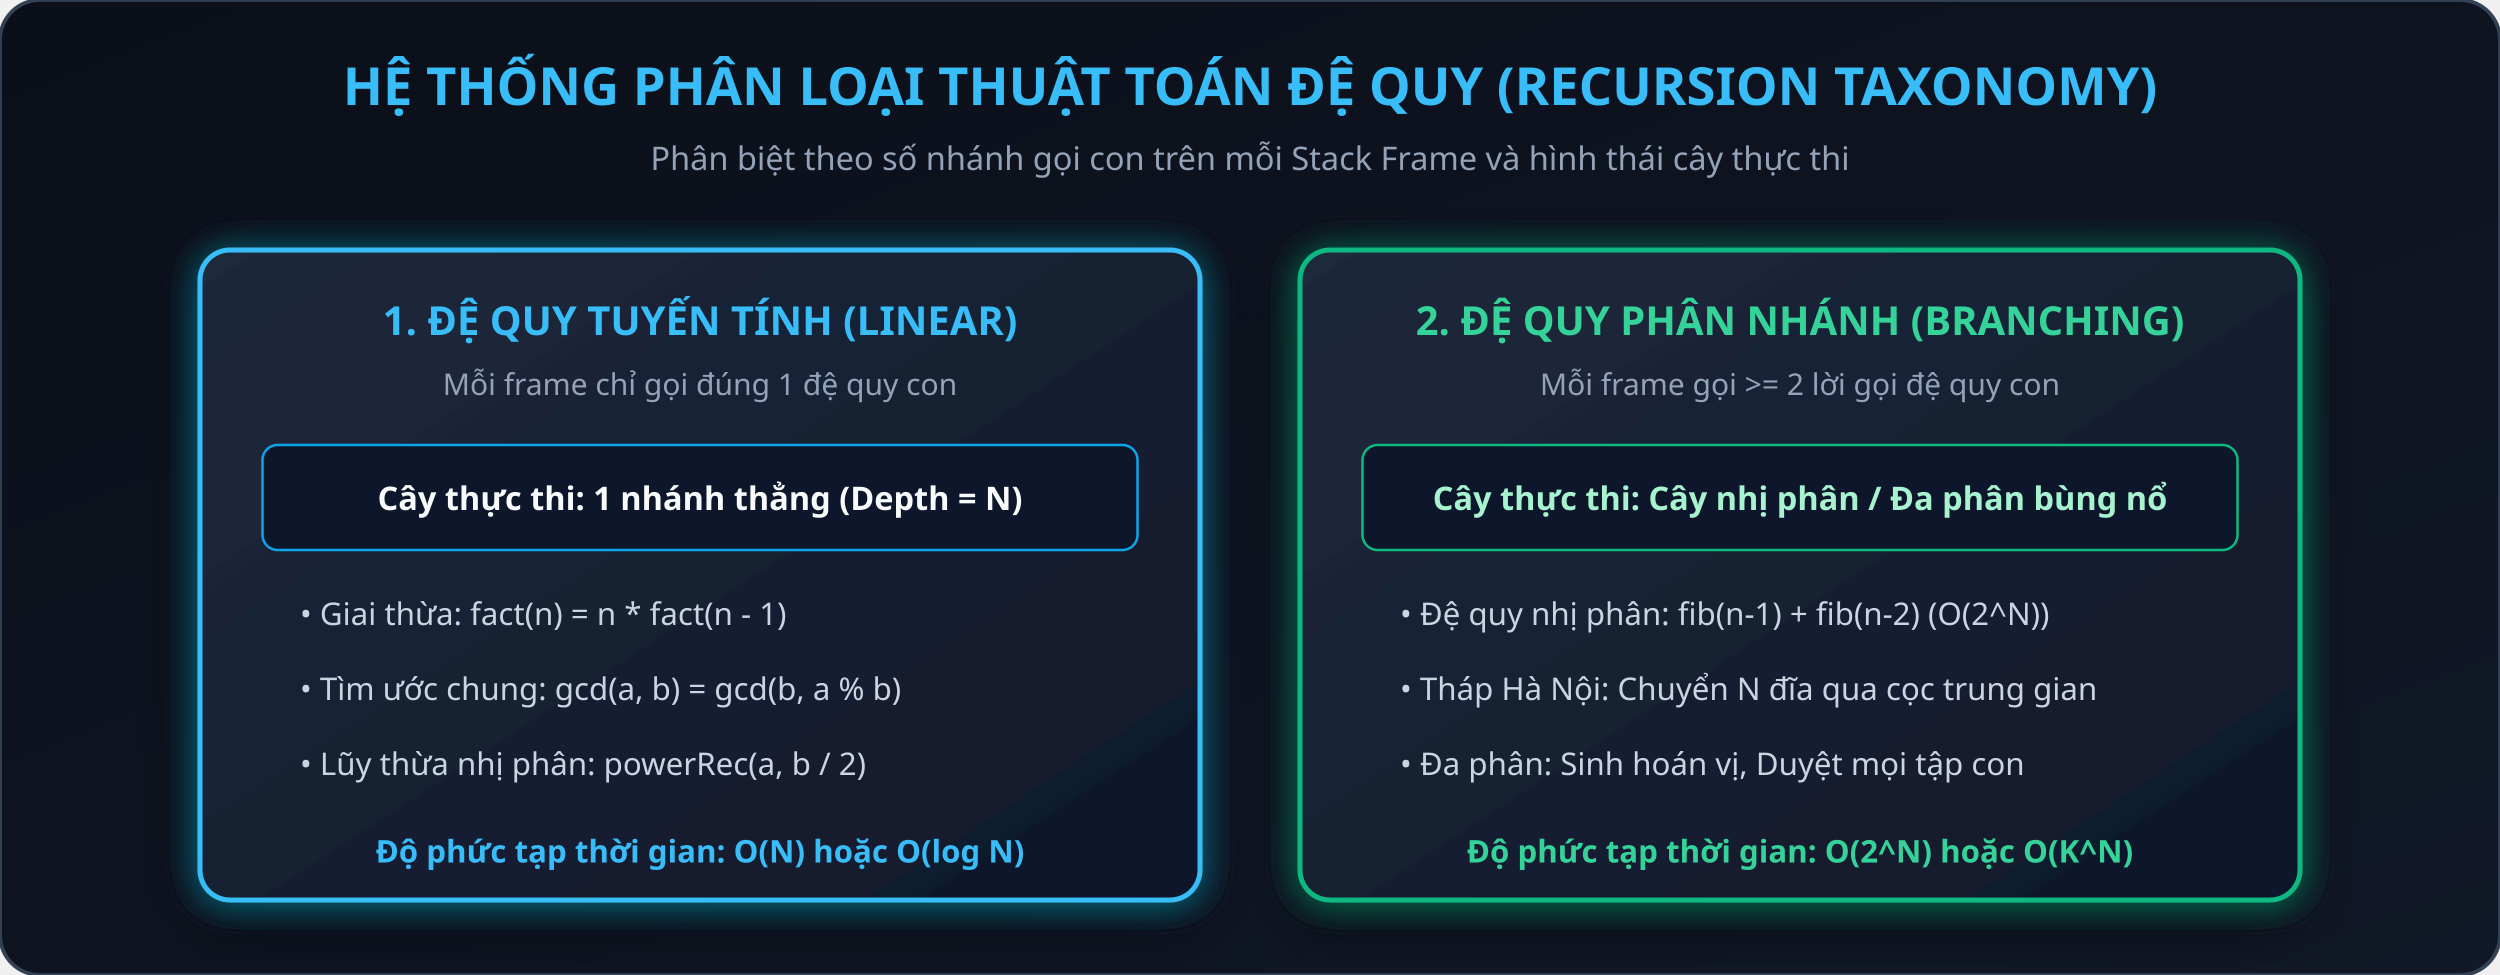
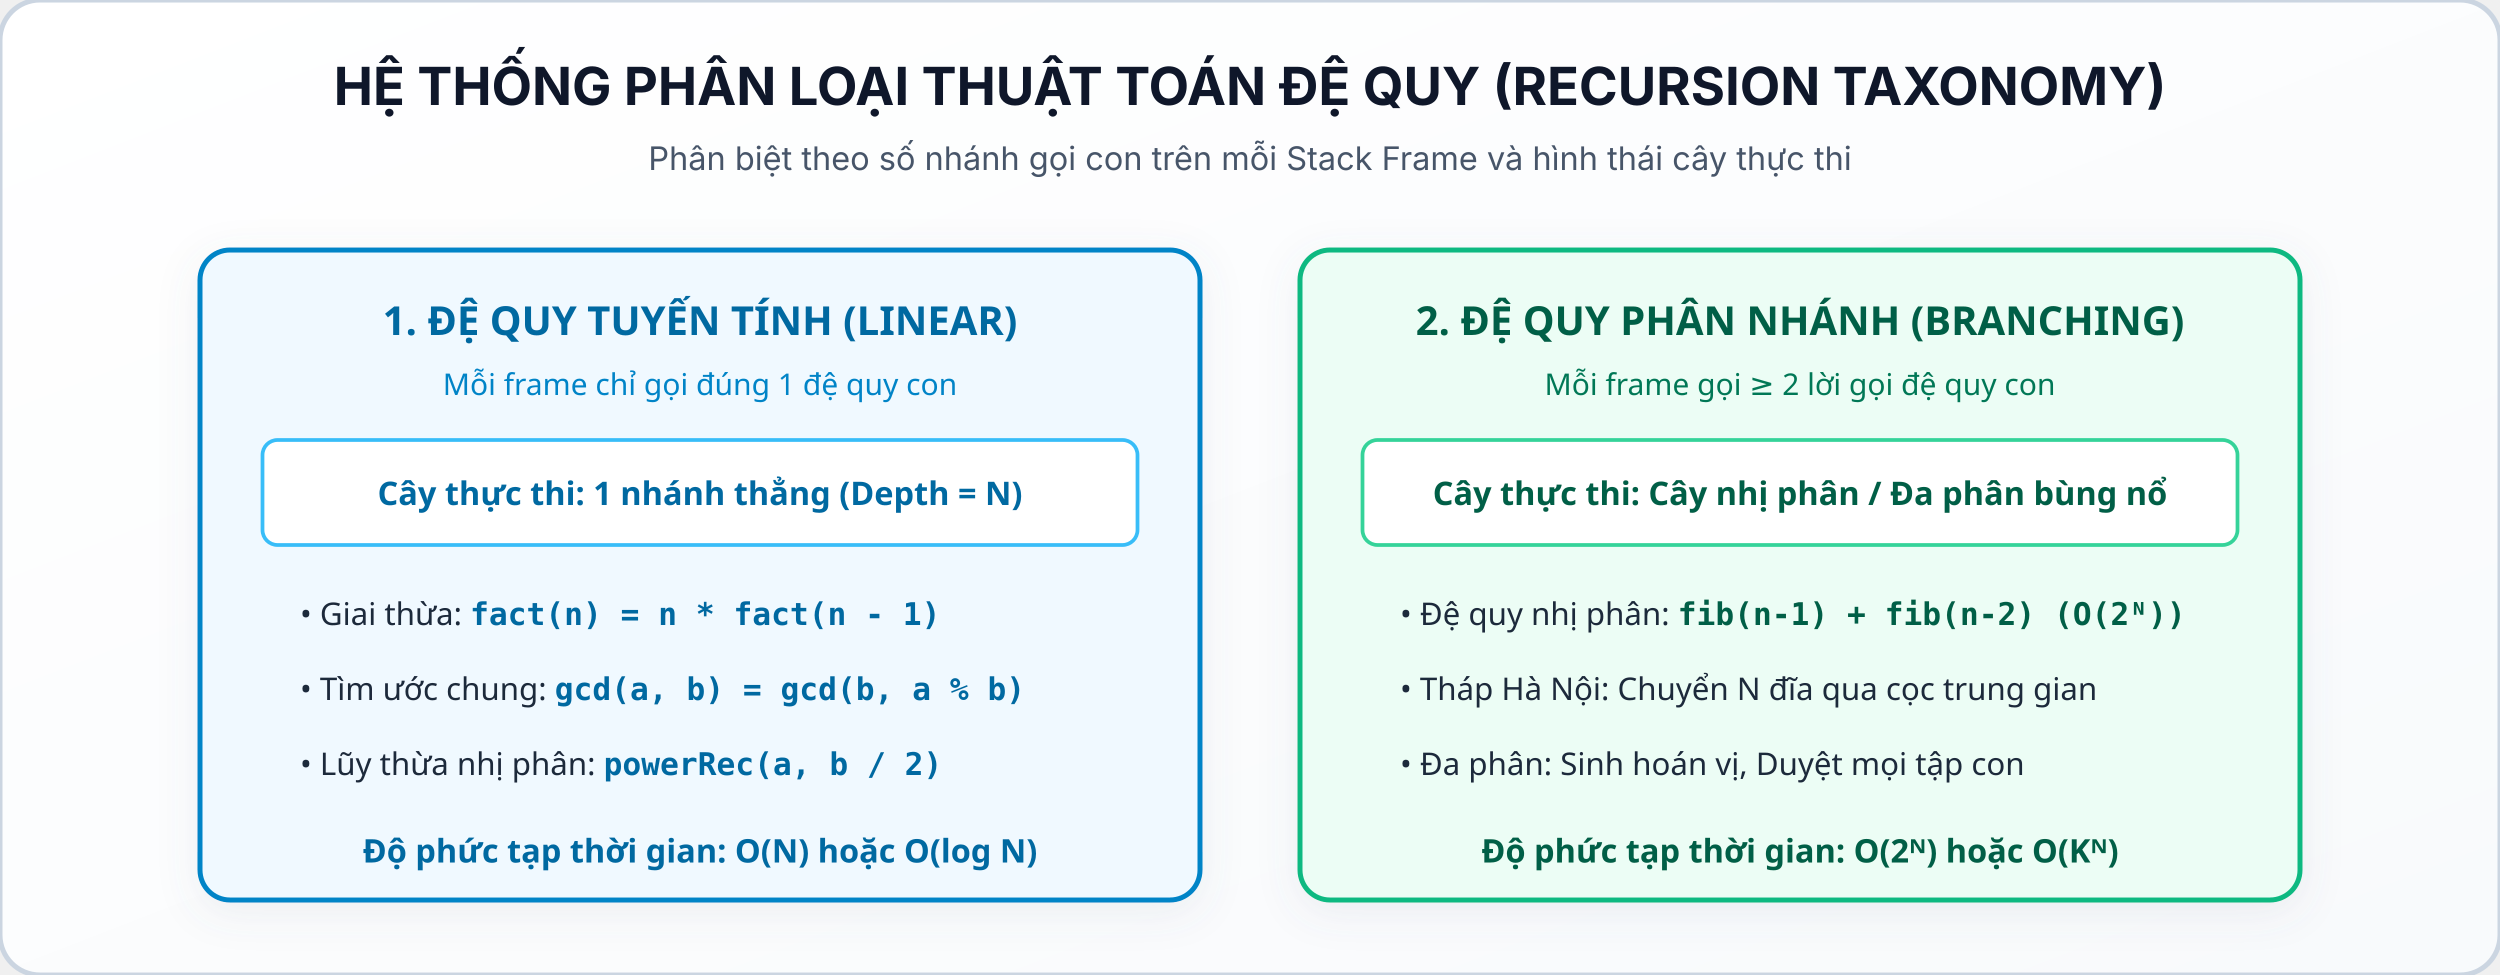
<svg xmlns="http://www.w3.org/2000/svg" viewBox="0 0 1000 390" width="100%" height="100%">
  <defs>
    <linearGradient id="bgGrad" x1="0%" y1="0%" x2="100%" y2="100%">
-       <stop offset="0%" stop-color="#0b0f19" />
-       <stop offset="100%" stop-color="#111827" />
+       <stop offset="0%" stop-color="#FFFFFF" />
+       <stop offset="100%" stop-color="#F8FAFC" />
    </linearGradient>
-     <linearGradient id="blueCard" x1="0%" y1="0%" x2="100%" y2="100%">
-       <stop offset="0%" stop-color="#1e293b" />
-       <stop offset="100%" stop-color="#0f172a" />
-     </linearGradient>
-     <linearGradient id="cyanCard" x1="0%" y1="0%" x2="100%" y2="100%">
-       <stop offset="0%" stop-color="#0369a1" />
-       <stop offset="100%" stop-color="#0c4a6e" />
-     </linearGradient>
-     <linearGradient id="greenCard" x1="0%" y1="0%" x2="100%" y2="100%">
-       <stop offset="0%" stop-color="#065f46" />
-       <stop offset="100%" stop-color="#064e3b" />
-     </linearGradient>
-     <linearGradient id="purpleCard" x1="0%" y1="0%" x2="100%" y2="100%">
-       <stop offset="0%" stop-color="#581c87" />
-       <stop offset="100%" stop-color="#3b0764" />
-     </linearGradient>
-     <linearGradient id="redCard" x1="0%" y1="0%" x2="100%" y2="100%">
-       <stop offset="0%" stop-color="#991b1b" />
-       <stop offset="100%" stop-color="#7f1d1d" />
-     </linearGradient>
-     <linearGradient id="amberCard" x1="0%" y1="0%" x2="100%" y2="100%">
-       <stop offset="0%" stop-color="#9a3412" />
-       <stop offset="100%" stop-color="#7c2d12" />
-     </linearGradient>
-     <filter id="glowCyan" x="-20%" y="-20%" width="140%" height="140%">
-       <feDropShadow dx="0" dy="0" stdDeviation="6" flood-color="#06b6d4" flood-opacity="0.4" />
+     <filter id="cardShadow" x="-10%" y="-10%" width="120%" height="120%">
+       <feDropShadow dx="0" dy="4" stdDeviation="8" flood-color="#64748B" flood-opacity="0.1" />
    </filter>
-     <filter id="glowGreen" x="-20%" y="-20%" width="140%" height="140%">
-       <feDropShadow dx="0" dy="0" stdDeviation="6" flood-color="#10b981" flood-opacity="0.4" />
-     </filter>
-     <filter id="glowAmber" x="-20%" y="-20%" width="140%" height="140%">
-       <feDropShadow dx="0" dy="0" stdDeviation="6" flood-color="#f59e0b" flood-opacity="0.4" />
-     </filter>
-     <filter id="glowPurple" x="-20%" y="-20%" width="140%" height="140%">
-       <feDropShadow dx="0" dy="0" stdDeviation="6" flood-color="#a855f7" flood-opacity="0.4" />
-     </filter>
-     <filter id="cardShadow" x="-10%" y="-10%" width="120%" height="120%">
-       <feDropShadow dx="0" dy="8" stdDeviation="12" flood-color="#000000" flood-opacity="0.6" />
-     </filter>
-     <marker id="arrowCyan" markerWidth="8" markerHeight="8" refX="6" refY="4" orient="auto">
-       <path d="M 0 0 L 8 4 L 0 8 Z" fill="#38bdf8" />
-     </marker>
-     <marker id="arrowGreen" markerWidth="8" markerHeight="8" refX="6" refY="4" orient="auto">
-       <path d="M 0 0 L 8 4 L 0 8 Z" fill="#34d399" />
-     </marker>
-     <marker id="arrowAmber" markerWidth="8" markerHeight="8" refX="6" refY="4" orient="auto">
-       <path d="M 0 0 L 8 4 L 0 8 Z" fill="#fbbf24" />
-     </marker>
-     <marker id="arrowPurple" markerWidth="8" markerHeight="8" refX="6" refY="4" orient="auto">
-       <path d="M 0 0 L 8 4 L 0 8 Z" fill="#c084fc" />
-     </marker>
  </defs>
-   <rect width="1000" height="390" fill="url(#bgGrad)" rx="16" />
-   <rect width="1000" height="390" fill="none" stroke="#334155" stroke-width="1.5" rx="16" />
-   <text x="500" y="42" fill="#38bdf8" font-family="system-ui, sans-serif" font-size="21" font-weight="bold" text-anchor="middle">HỆ THỐNG PHÂN LOẠI THUẬT TOÁN ĐỆ QUY (RECURSION TAXONOMY)</text>
-   <text x="500" y="68" fill="#94a3b8" font-family="system-ui, sans-serif" font-size="13" text-anchor="middle">Phân biệt theo số nhánh gọi con trên mỗi Stack Frame và hình thái cây thực thi</text>
+   <rect width="1000" height="390" fill="url(#bgGrad)" stroke="#CBD5E1" stroke-width="2" rx="16" />
+   <text x="500" y="42" fill="#0F172A" font-family="system-ui, -apple-system, sans-serif" font-size="21" font-weight="bold" text-anchor="middle">HỆ THỐNG PHÂN LOẠI THUẬT TOÁN ĐỆ QUY (RECURSION TAXONOMY)</text>
+   <text x="500" y="68" fill="#475569" font-family="system-ui, -apple-system, sans-serif" font-size="13" text-anchor="middle">Phân biệt theo số nhánh gọi con trên mỗi Stack Frame và hình thái cây thực thi</text>
  <g transform="translate(80, 100)" filter="url(#cardShadow)">
-     <rect width="400" height="260" rx="12" fill="url(#blueCard)" stroke="#38bdf8" stroke-width="2" filter="url(#glowCyan)" />
-     <text x="200" y="34" fill="#38bdf8" font-family="system-ui, sans-serif" font-size="16" font-weight="bold" text-anchor="middle">1. ĐỆ QUY TUYẾN TÍNH (LINEAR)</text>
-     <text x="200" y="58" fill="#94a3b8" font-family="system-ui, sans-serif" font-size="12" text-anchor="middle">Mỗi frame chỉ gọi đúng 1 đệ quy con</text>
-     <rect x="25" y="78" width="350" height="42" rx="6" fill="#0f172a" stroke="#0ea5e9" stroke-width="1" />
-     <text x="200" y="104" fill="#f8fafc" font-family="system-ui, sans-serif" font-size="13" font-weight="bold" text-anchor="middle">Cây thực thi: 1 nhánh thẳng (Depth = N)</text>
-     <text x="40" y="150" fill="#cbd5e1" font-family="system-ui, sans-serif" font-size="12.5">• Giai thừa: fact(n) = n * fact(n - 1)</text>
-     <text x="40" y="180" fill="#cbd5e1" font-family="system-ui, sans-serif" font-size="12.5">• Tìm ước chung: gcd(a, b) = gcd(b, a % b)</text>
-     <text x="40" y="210" fill="#cbd5e1" font-family="system-ui, sans-serif" font-size="12.5">• Lũy thừa nhị phân: powerRec(a, b / 2)</text>
-     <text x="200" y="245" fill="#38bdf8" font-family="system-ui, sans-serif" font-size="12.5" font-weight="bold" text-anchor="middle">Độ phức tạp thời gian: O(N) hoặc O(log N)</text>
+     <rect width="400" height="260" rx="12" fill="#F0F9FF" stroke="#0284C7" stroke-width="2" />
+     <text x="200" y="34" fill="#0369A1" font-family="system-ui, sans-serif" font-size="16" font-weight="bold" text-anchor="middle">1. ĐỆ QUY TUYẾN TÍNH (LINEAR)</text>
+     <text x="200" y="58" fill="#0284C7" font-family="system-ui, sans-serif" font-size="12" font-weight="500" text-anchor="middle">Mỗi frame chỉ gọi đúng 1 đệ quy con</text>
+     <rect x="25" y="76" width="350" height="42" rx="6" fill="#FFFFFF" stroke="#38BDF8" stroke-width="1.5" />
+     <text x="200" y="102" fill="#0369A1" font-family="system-ui, sans-serif" font-size="13" font-weight="bold" text-anchor="middle">Cây thực thi: 1 nhánh thẳng (Depth = N)</text>
+     <text x="40" y="150" fill="#1E293B" font-family="system-ui, sans-serif" font-size="12.5">• Giai thừa: <tspan font-family="monospace" font-weight="bold" fill="#0369A1">fact(n) = n * fact(n - 1)</tspan>
+     </text>
+     <text x="40" y="180" fill="#1E293B" font-family="system-ui, sans-serif" font-size="12.5">• Tìm ước chung: <tspan font-family="monospace" font-weight="bold" fill="#0369A1">gcd(a, b) = gcd(b, a % b)</tspan>
+     </text>
+     <text x="40" y="210" fill="#1E293B" font-family="system-ui, sans-serif" font-size="12.5">• Lũy thừa nhị phân: <tspan font-family="monospace" font-weight="bold" fill="#0369A1">powerRec(a, b / 2)</tspan>
+     </text>
+     <text x="200" y="245" fill="#0369A1" font-family="system-ui, sans-serif" font-size="13" font-weight="bold" text-anchor="middle">Độ phức tạp thời gian: O(N) hoặc O(log N)</text>
  </g>
  <g transform="translate(520, 100)" filter="url(#cardShadow)">
-     <rect width="400" height="260" rx="12" fill="url(#blueCard)" stroke="#10b981" stroke-width="2" filter="url(#glowGreen)" />
-     <text x="200" y="34" fill="#34d399" font-family="system-ui, sans-serif" font-size="16" font-weight="bold" text-anchor="middle">2. ĐỆ QUY PHÂN NHÁNH (BRANCHING)</text>
-     <text x="200" y="58" fill="#94a3b8" font-family="system-ui, sans-serif" font-size="12" text-anchor="middle">Mỗi frame gọi &gt;= 2 lời gọi đệ quy con</text>
-     <rect x="25" y="78" width="350" height="42" rx="6" fill="#0f172a" stroke="#10b981" stroke-width="1" />
-     <text x="200" y="104" fill="#a7f3d0" font-family="system-ui, sans-serif" font-size="13" font-weight="bold" text-anchor="middle">Cây thực thi: Cây nhị phân / Đa phân bùng nổ</text>
-     <text x="40" y="150" fill="#cbd5e1" font-family="system-ui, sans-serif" font-size="12.5">• Đệ quy nhị phân: fib(n-1) + fib(n-2) (O(2^N))</text>
-     <text x="40" y="180" fill="#cbd5e1" font-family="system-ui, sans-serif" font-size="12.5">• Tháp Hà Nội: Chuyển N đĩa qua cọc trung gian</text>
-     <text x="40" y="210" fill="#cbd5e1" font-family="system-ui, sans-serif" font-size="12.5">• Đa phân: Sinh hoán vị, Duyệt mọi tập con</text>
-     <text x="200" y="245" fill="#34d399" font-family="system-ui, sans-serif" font-size="12.5" font-weight="bold" text-anchor="middle">Độ phức tạp thời gian: O(2^N) hoặc O(K^N)</text>
+     <rect width="400" height="260" rx="12" fill="#ECFDF5" stroke="#10B981" stroke-width="2" />
+     <text x="200" y="34" fill="#065F46" font-family="system-ui, sans-serif" font-size="16" font-weight="bold" text-anchor="middle">2. ĐỆ QUY PHÂN NHÁNH (BRANCHING)</text>
+     <text x="200" y="58" fill="#047857" font-family="system-ui, sans-serif" font-size="12" font-weight="500" text-anchor="middle">Mỗi frame gọi ≥ 2 lời gọi đệ quy con</text>
+     <rect x="25" y="76" width="350" height="42" rx="6" fill="#FFFFFF" stroke="#34D399" stroke-width="1.5" />
+     <text x="200" y="102" fill="#065F46" font-family="system-ui, sans-serif" font-size="13" font-weight="bold" text-anchor="middle">Cây thực thi: Cây nhị phân / Đa phân bùng nổ</text>
+     <text x="40" y="150" fill="#1E293B" font-family="system-ui, sans-serif" font-size="12.5">• Đệ quy nhị phân: <tspan font-family="monospace" font-weight="bold" fill="#065F46">fib(n-1) + fib(n-2) (O(2ᴺ))</tspan>
+     </text>
+     <text x="40" y="180" fill="#1E293B" font-family="system-ui, sans-serif" font-size="12.5">• Tháp Hà Nội: Chuyển N đĩa qua cọc trung gian</text>
+     <text x="40" y="210" fill="#1E293B" font-family="system-ui, sans-serif" font-size="12.5">• Đa phân: Sinh hoán vị, Duyệt mọi tập con</text>
+     <text x="200" y="245" fill="#065F46" font-family="system-ui, sans-serif" font-size="13" font-weight="bold" text-anchor="middle">Độ phức tạp thời gian: O(2ᴺ) hoặc O(Kᴺ)</text>
  </g>
</svg>
